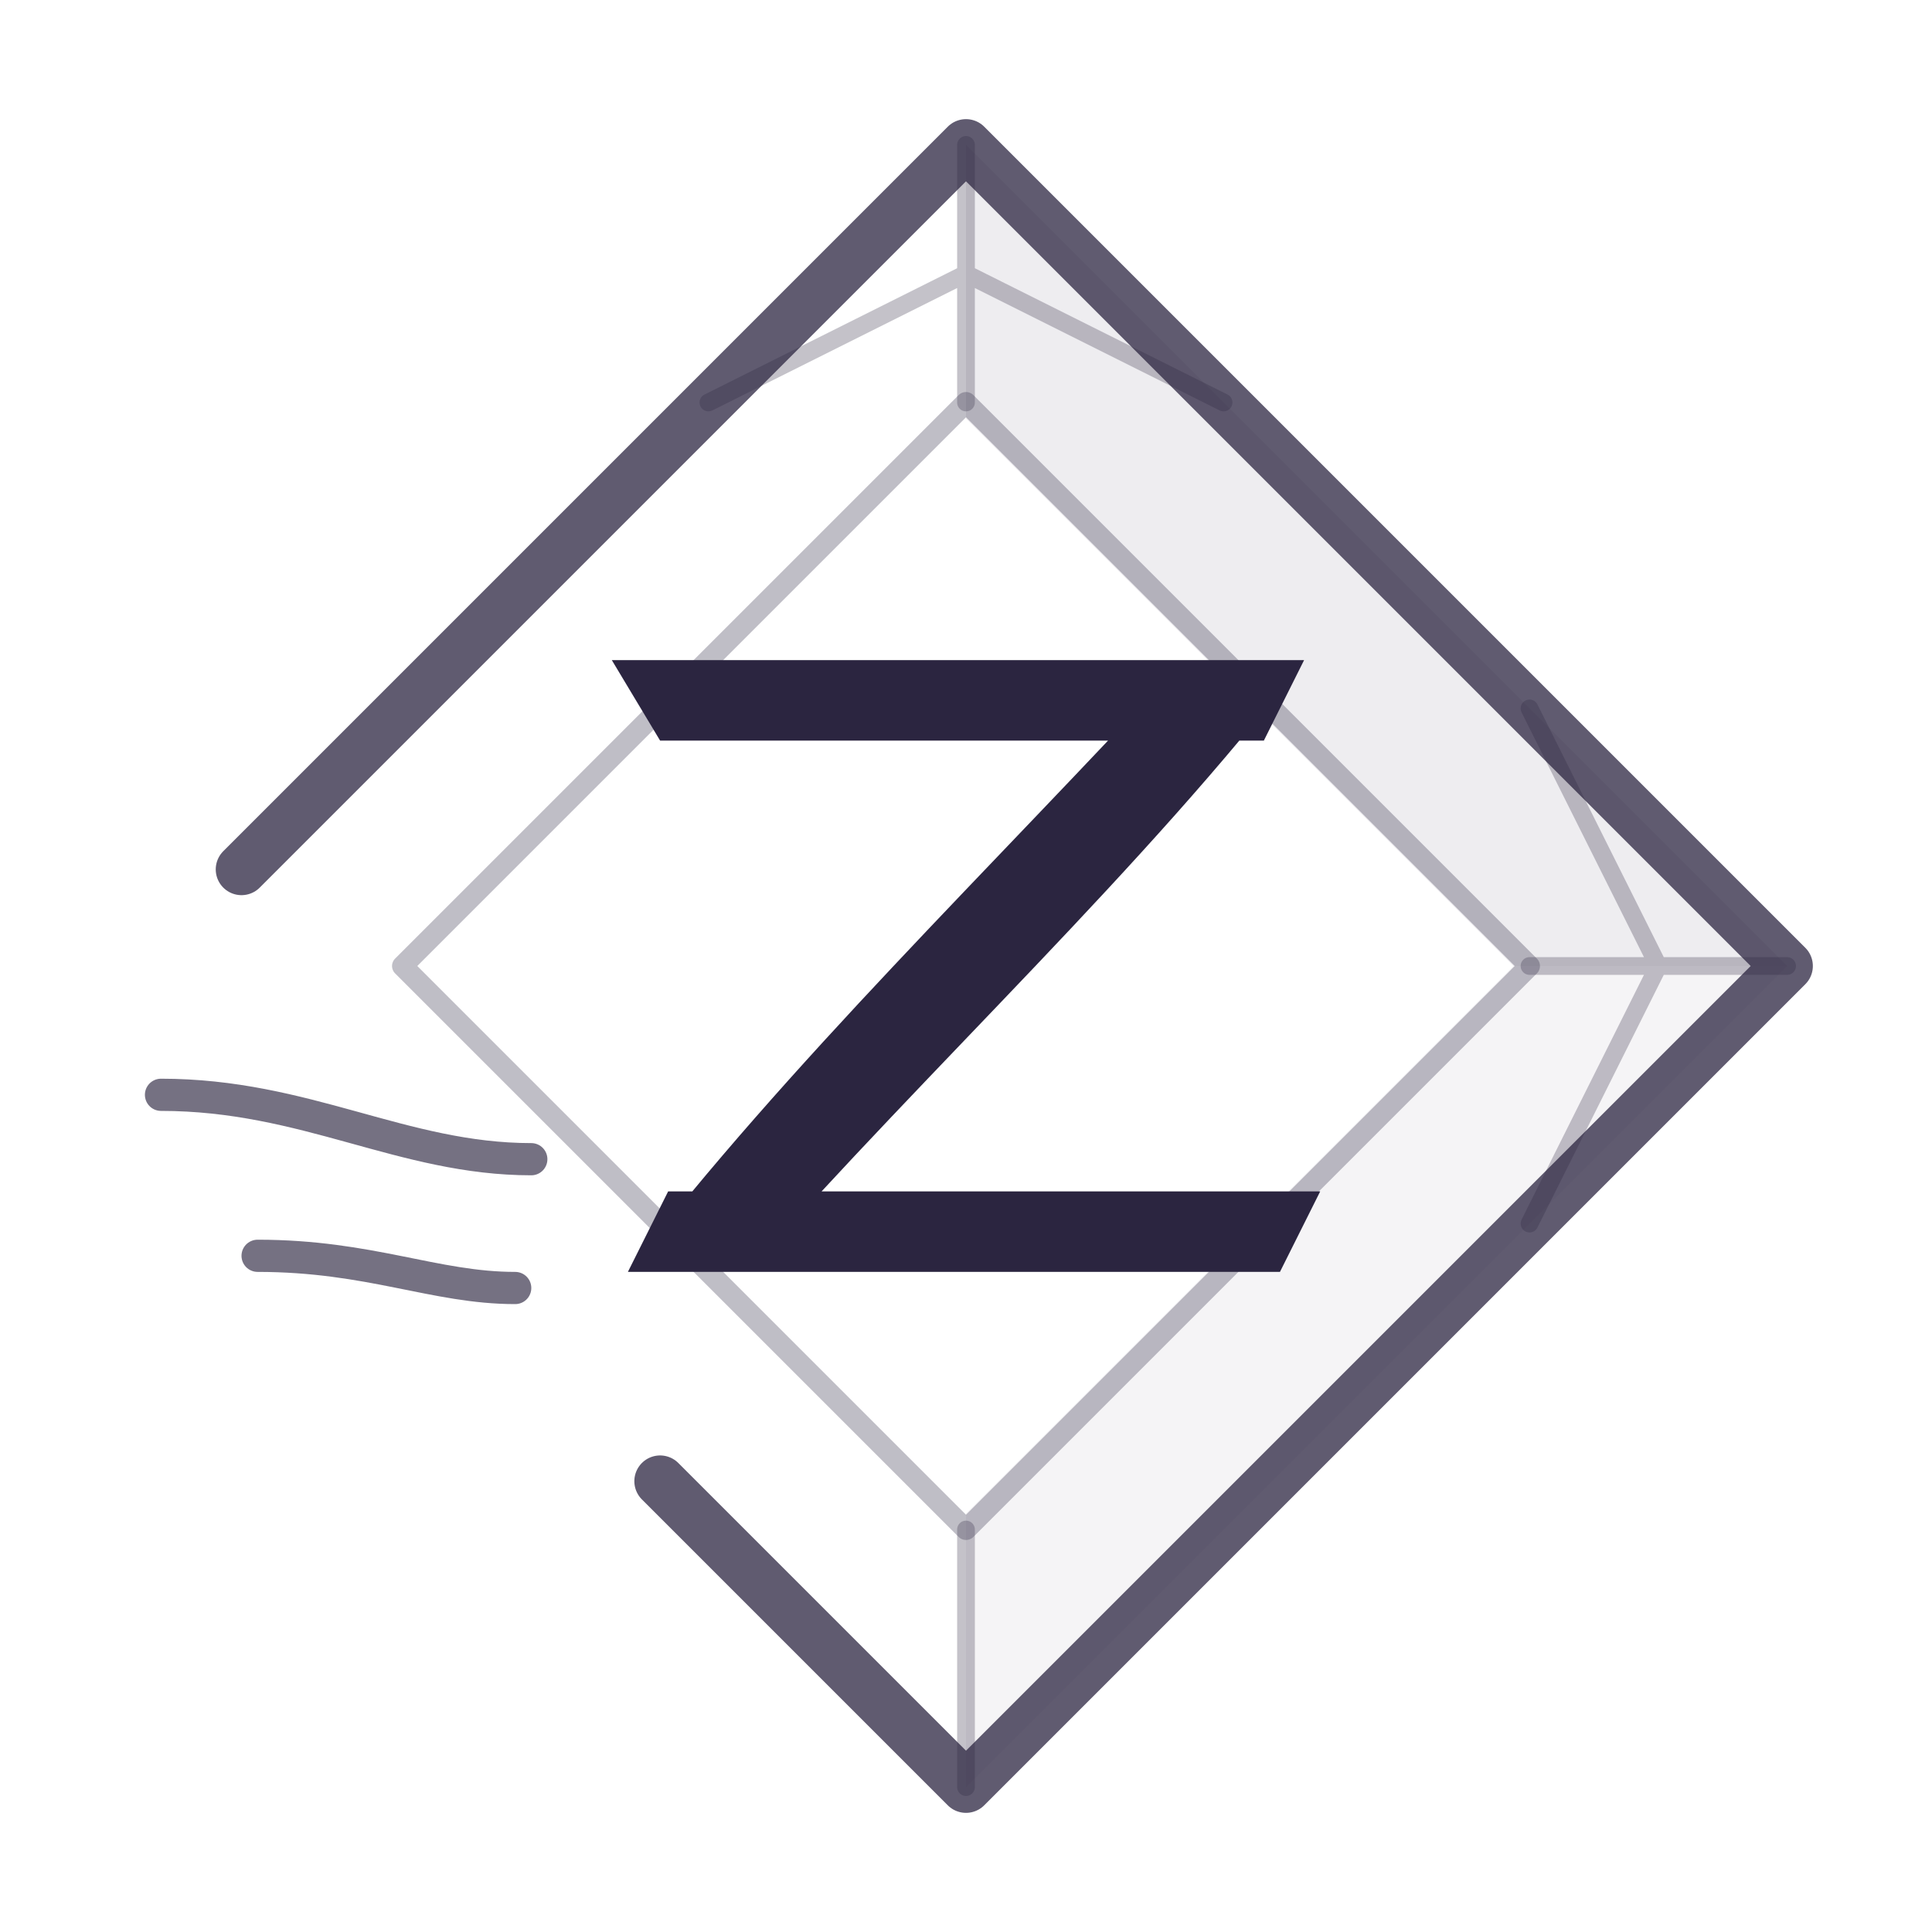
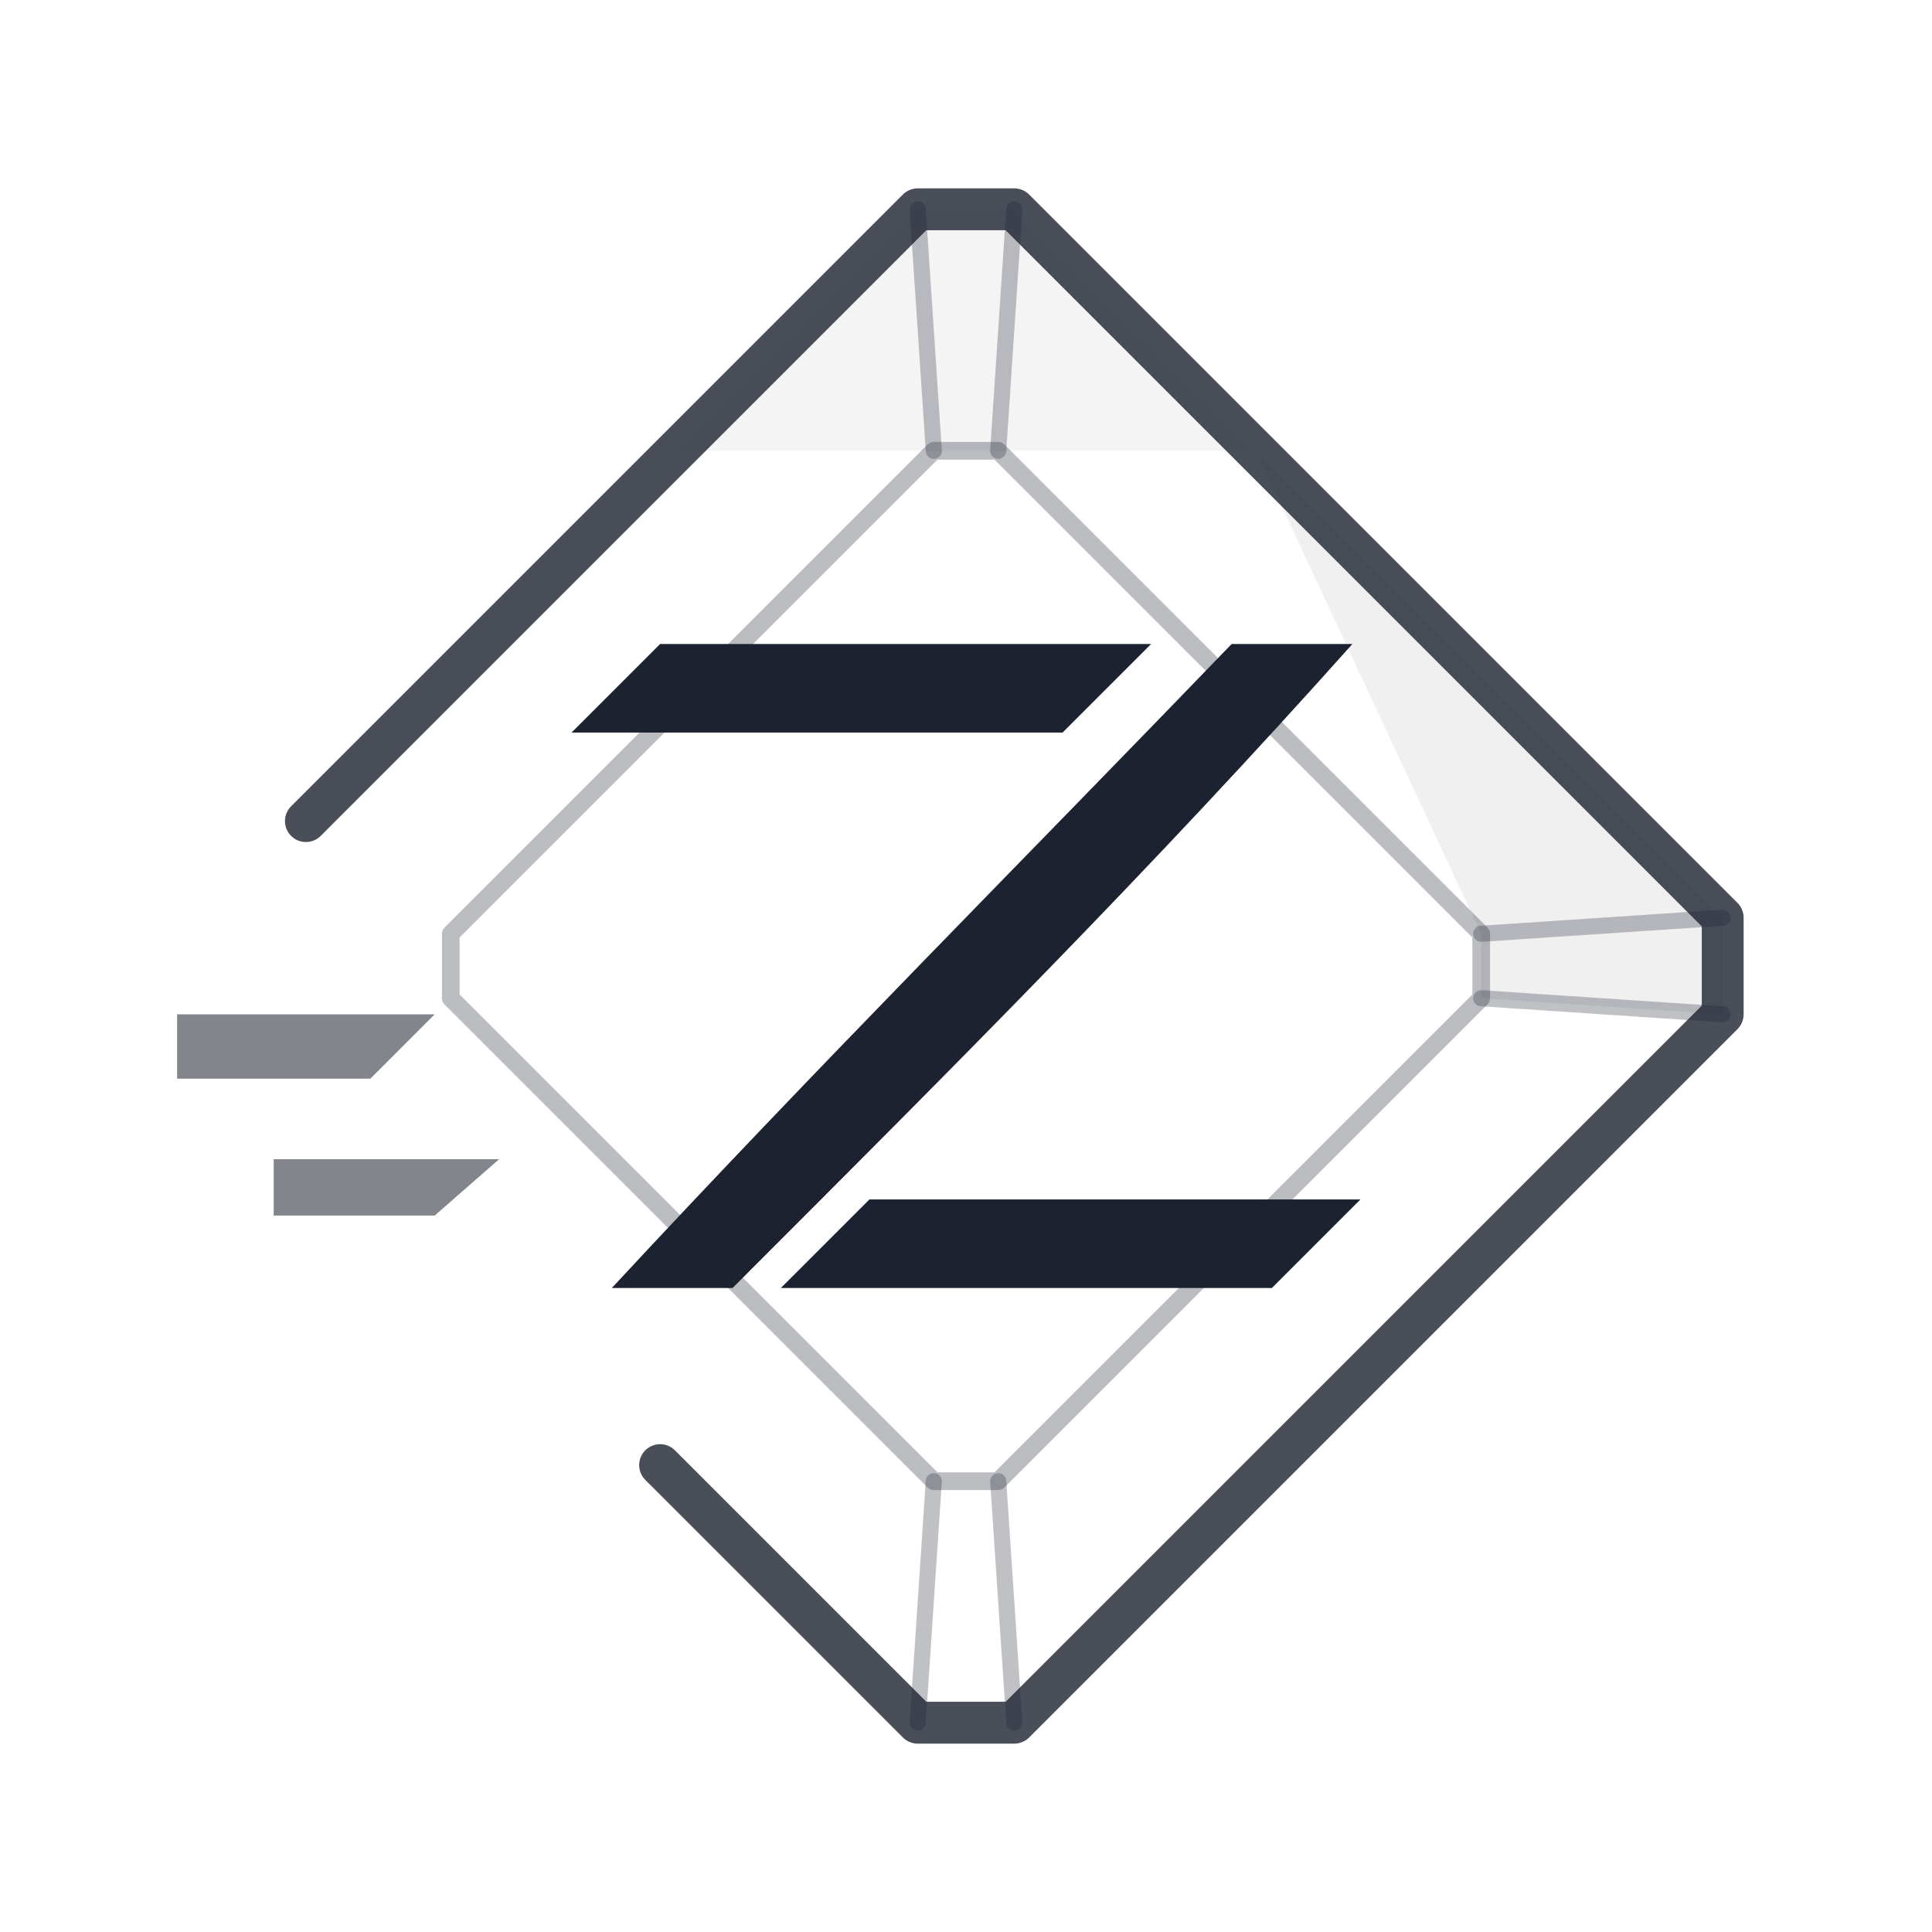
<svg xmlns="http://www.w3.org/2000/svg" viewBox="0 0 120 120" width="240" height="240" role="img" aria-label="Zaphyrel (una tinta)">
-   <polygon points="60,9 111,60 94,60 60,26" fill="#2B2540" fill-opacity=".08" />
-   <polygon points="111,60 60,111 60,94 94,60" fill="#2B2540" fill-opacity=".05" />
-   <path d="M 15 54 L 60 9 L 111 60 L 60 111 L 41 92" fill="none" stroke="#2B2540" stroke-width="3.2" stroke-opacity=".75" stroke-linecap="round" stroke-linejoin="round" />
-   <polygon points="60,25 95,60 60,95 25,60" fill="none" stroke="#2B2540" stroke-width="1.3" stroke-opacity=".3" stroke-linejoin="round" />
-   <path d="M 60 9 V 25 M 111 60 H 95 M 60 111 V 95 M 44 25 L 60 17 L 76 25 M 95 44 L 103 60 L 95 76" fill="none" stroke="#2B2540" stroke-width="1.1" stroke-opacity=".28" stroke-linecap="round" stroke-linejoin="round" />
-   <path d="M 10 68 C 19 68, 25 72, 33 72 M 16 78 C 23 78, 27 80, 32 80" fill="none" stroke="#2B2540" stroke-width="2" stroke-opacity=".65" stroke-linecap="round" />
-   <path d="M 38 41 H 81 L 78.5 46 H 41 Z M 41.5 74 H 82 L 79.5 79 H 39 Z M 73.5 41 H 81 C 71 54, 58 66, 46.5 79 H 39 C 49 66, 61.5 54, 73.5 41 Z" fill="#2B2540" />
+   <polygon points="63,13 107,57 107,63 92,62 92,58 78,28" fill="#1D2230" fill-opacity=".07" />
+   <polygon points="57,13 63,13 78,28 42,28" fill="#1D2230" fill-opacity=".05" />
+   <path d="M 19 51 L 57 13 L 63 13 L 107 57 L 107 63 L 63 107 L 57 107 L 41 91" fill="none" stroke="#1D2230" stroke-width="2.6" stroke-opacity=".8" stroke-linecap="round" stroke-linejoin="round" />
+   <polygon points="58,28 62,28 92,58 92,62 62,92 58,92 28,62 28,58" fill="none" stroke="#1D2230" stroke-width="1.1" stroke-opacity=".3" stroke-linejoin="round" />
+   <path d="M 57 13 L 58 28 M 63 13 L 62 28 M 107 57 L 92 58 M 107 63 L 92 62 M 63 107 L 62 92 M 57 107 L 58 92" fill="none" stroke="#1D2230" stroke-width="1" stroke-opacity=".28" stroke-linecap="round" />
+   <path d="M 11 63 H 27 L 23 67 H 11 Z M 17 72 H 31 L 27 75.5 H 17 Z" fill="#1D2230" fill-opacity=".55" />
+   <path d="M 41 40 H 71.5 L 66 45.5 H 35.5 Z M 54 74.5 H 84.5 L 79 80 H 48.5 Z M 76.5 40 H 84 C 71.5 54, 59.5 66, 45.5 80 H 38 C 51 66, 63 54, 76.5 40 Z" fill="#1D2230" />
</svg>
